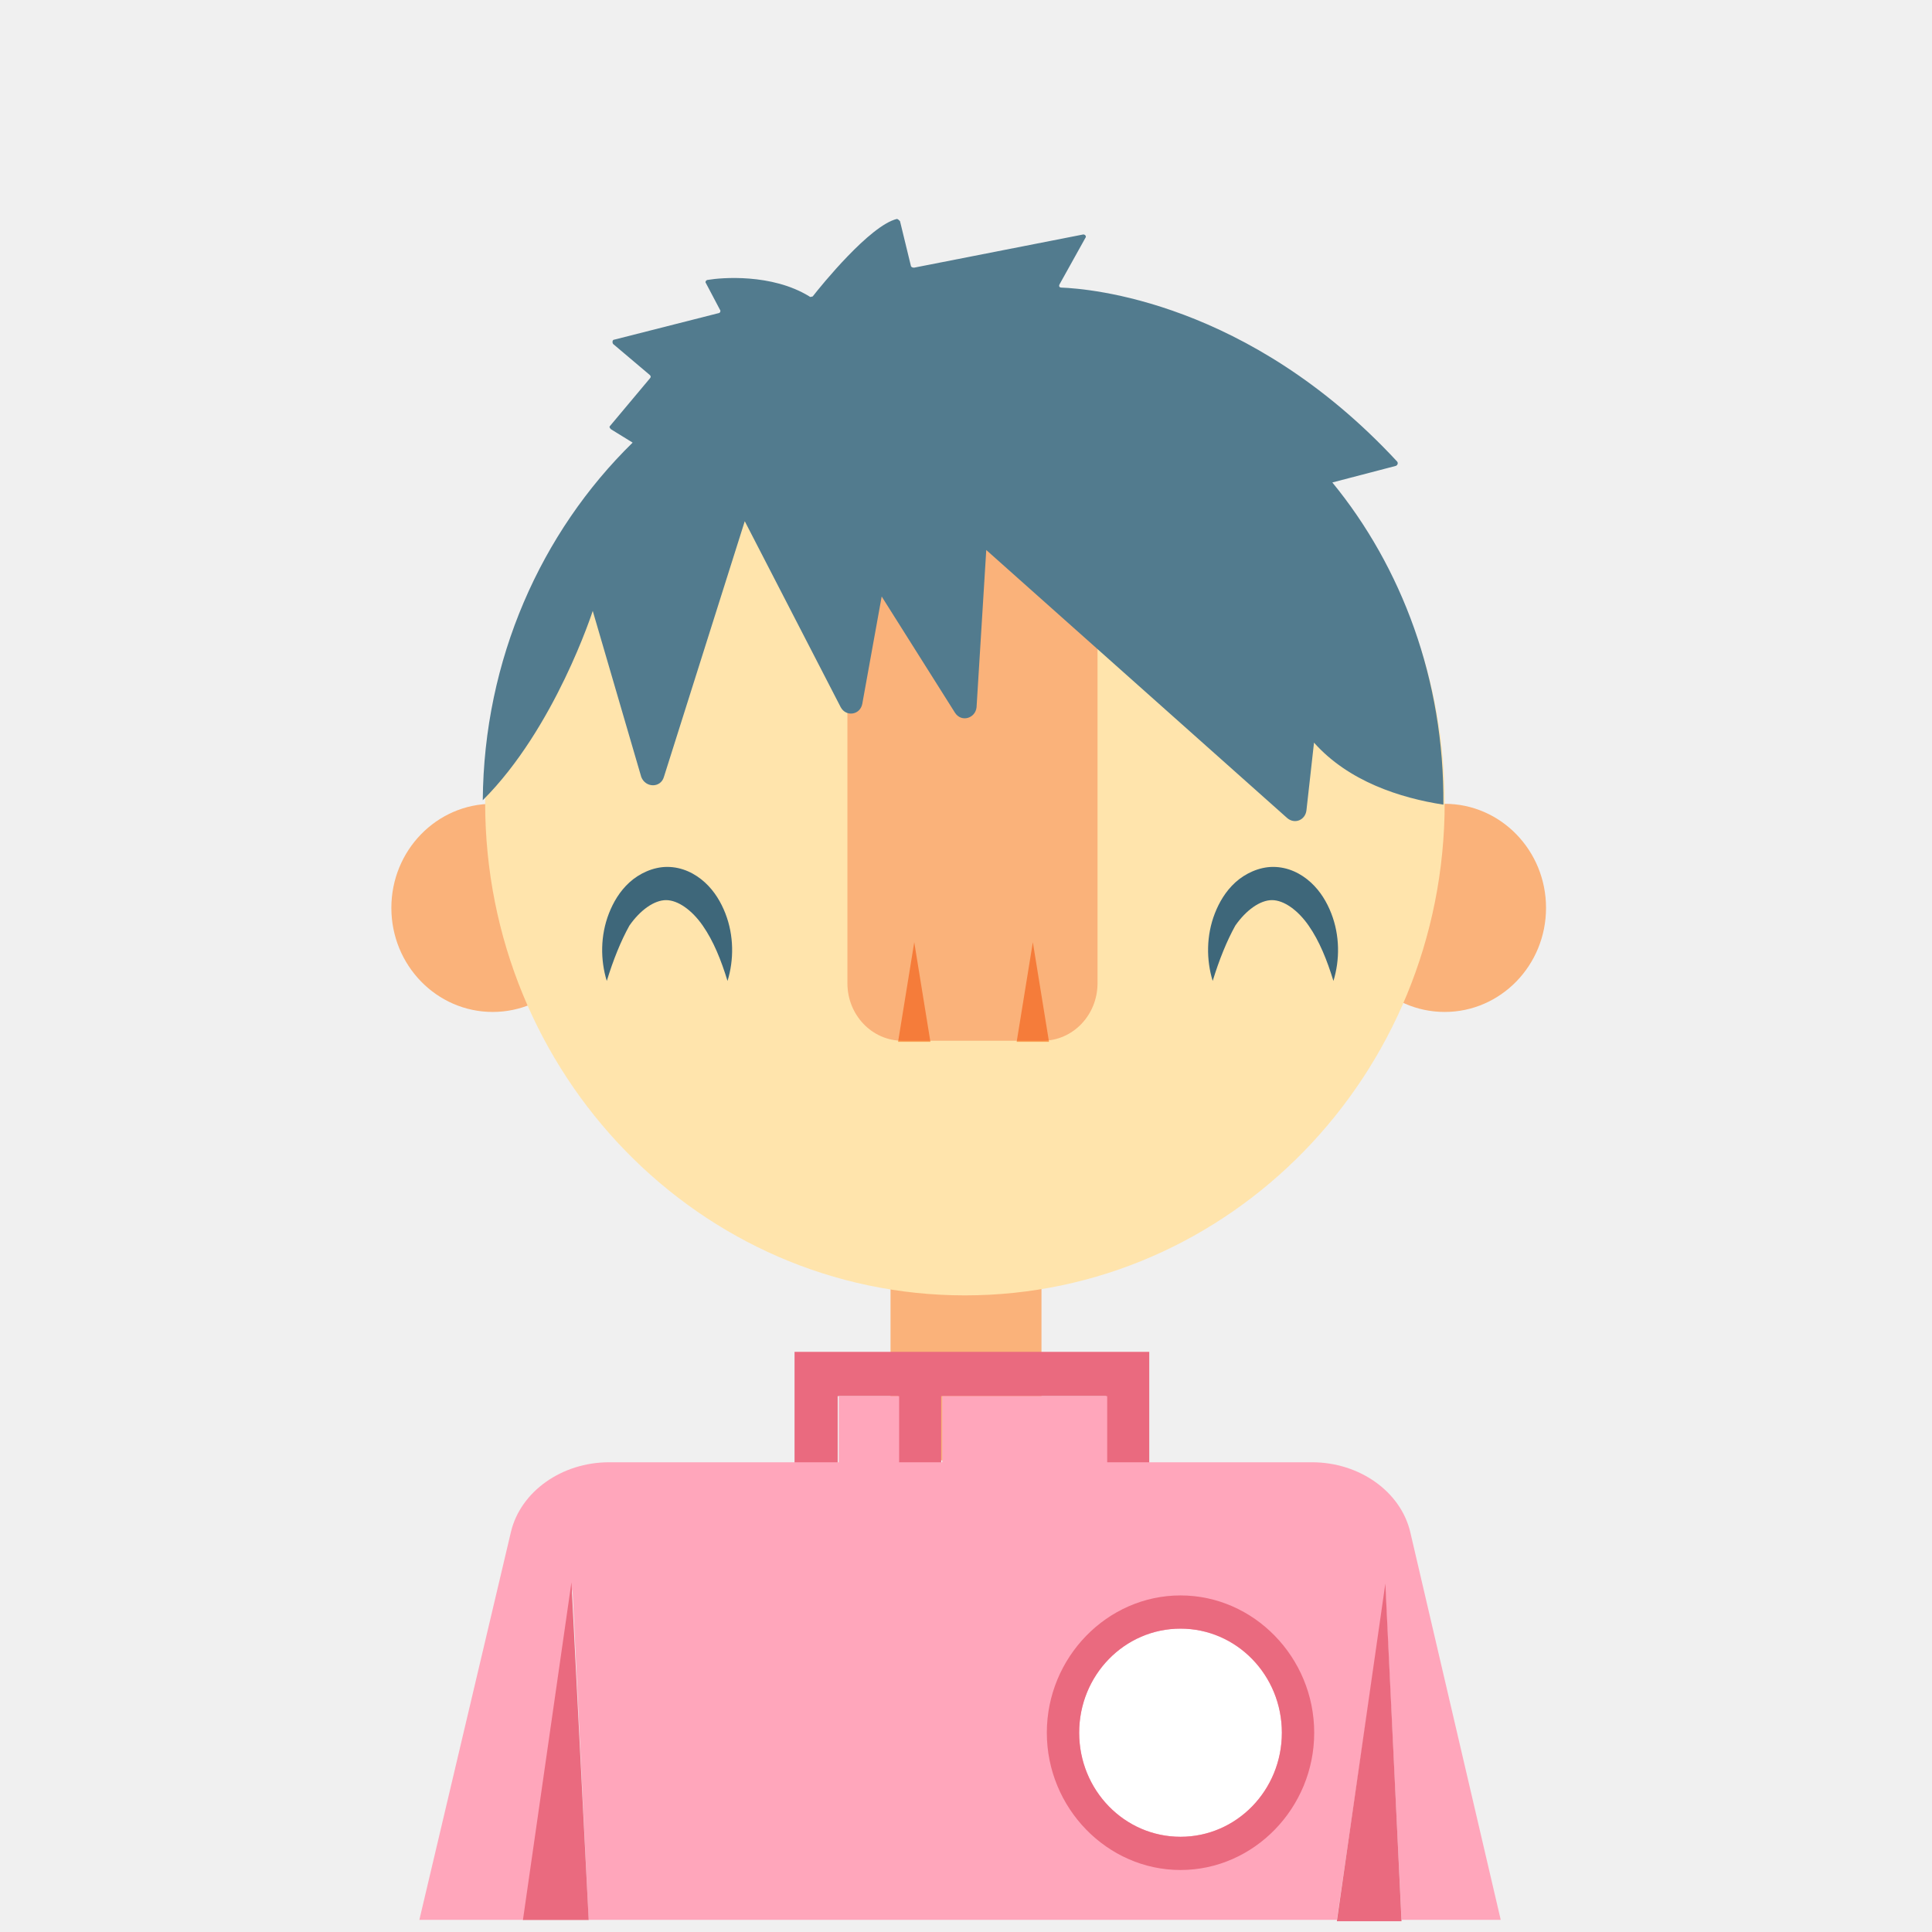
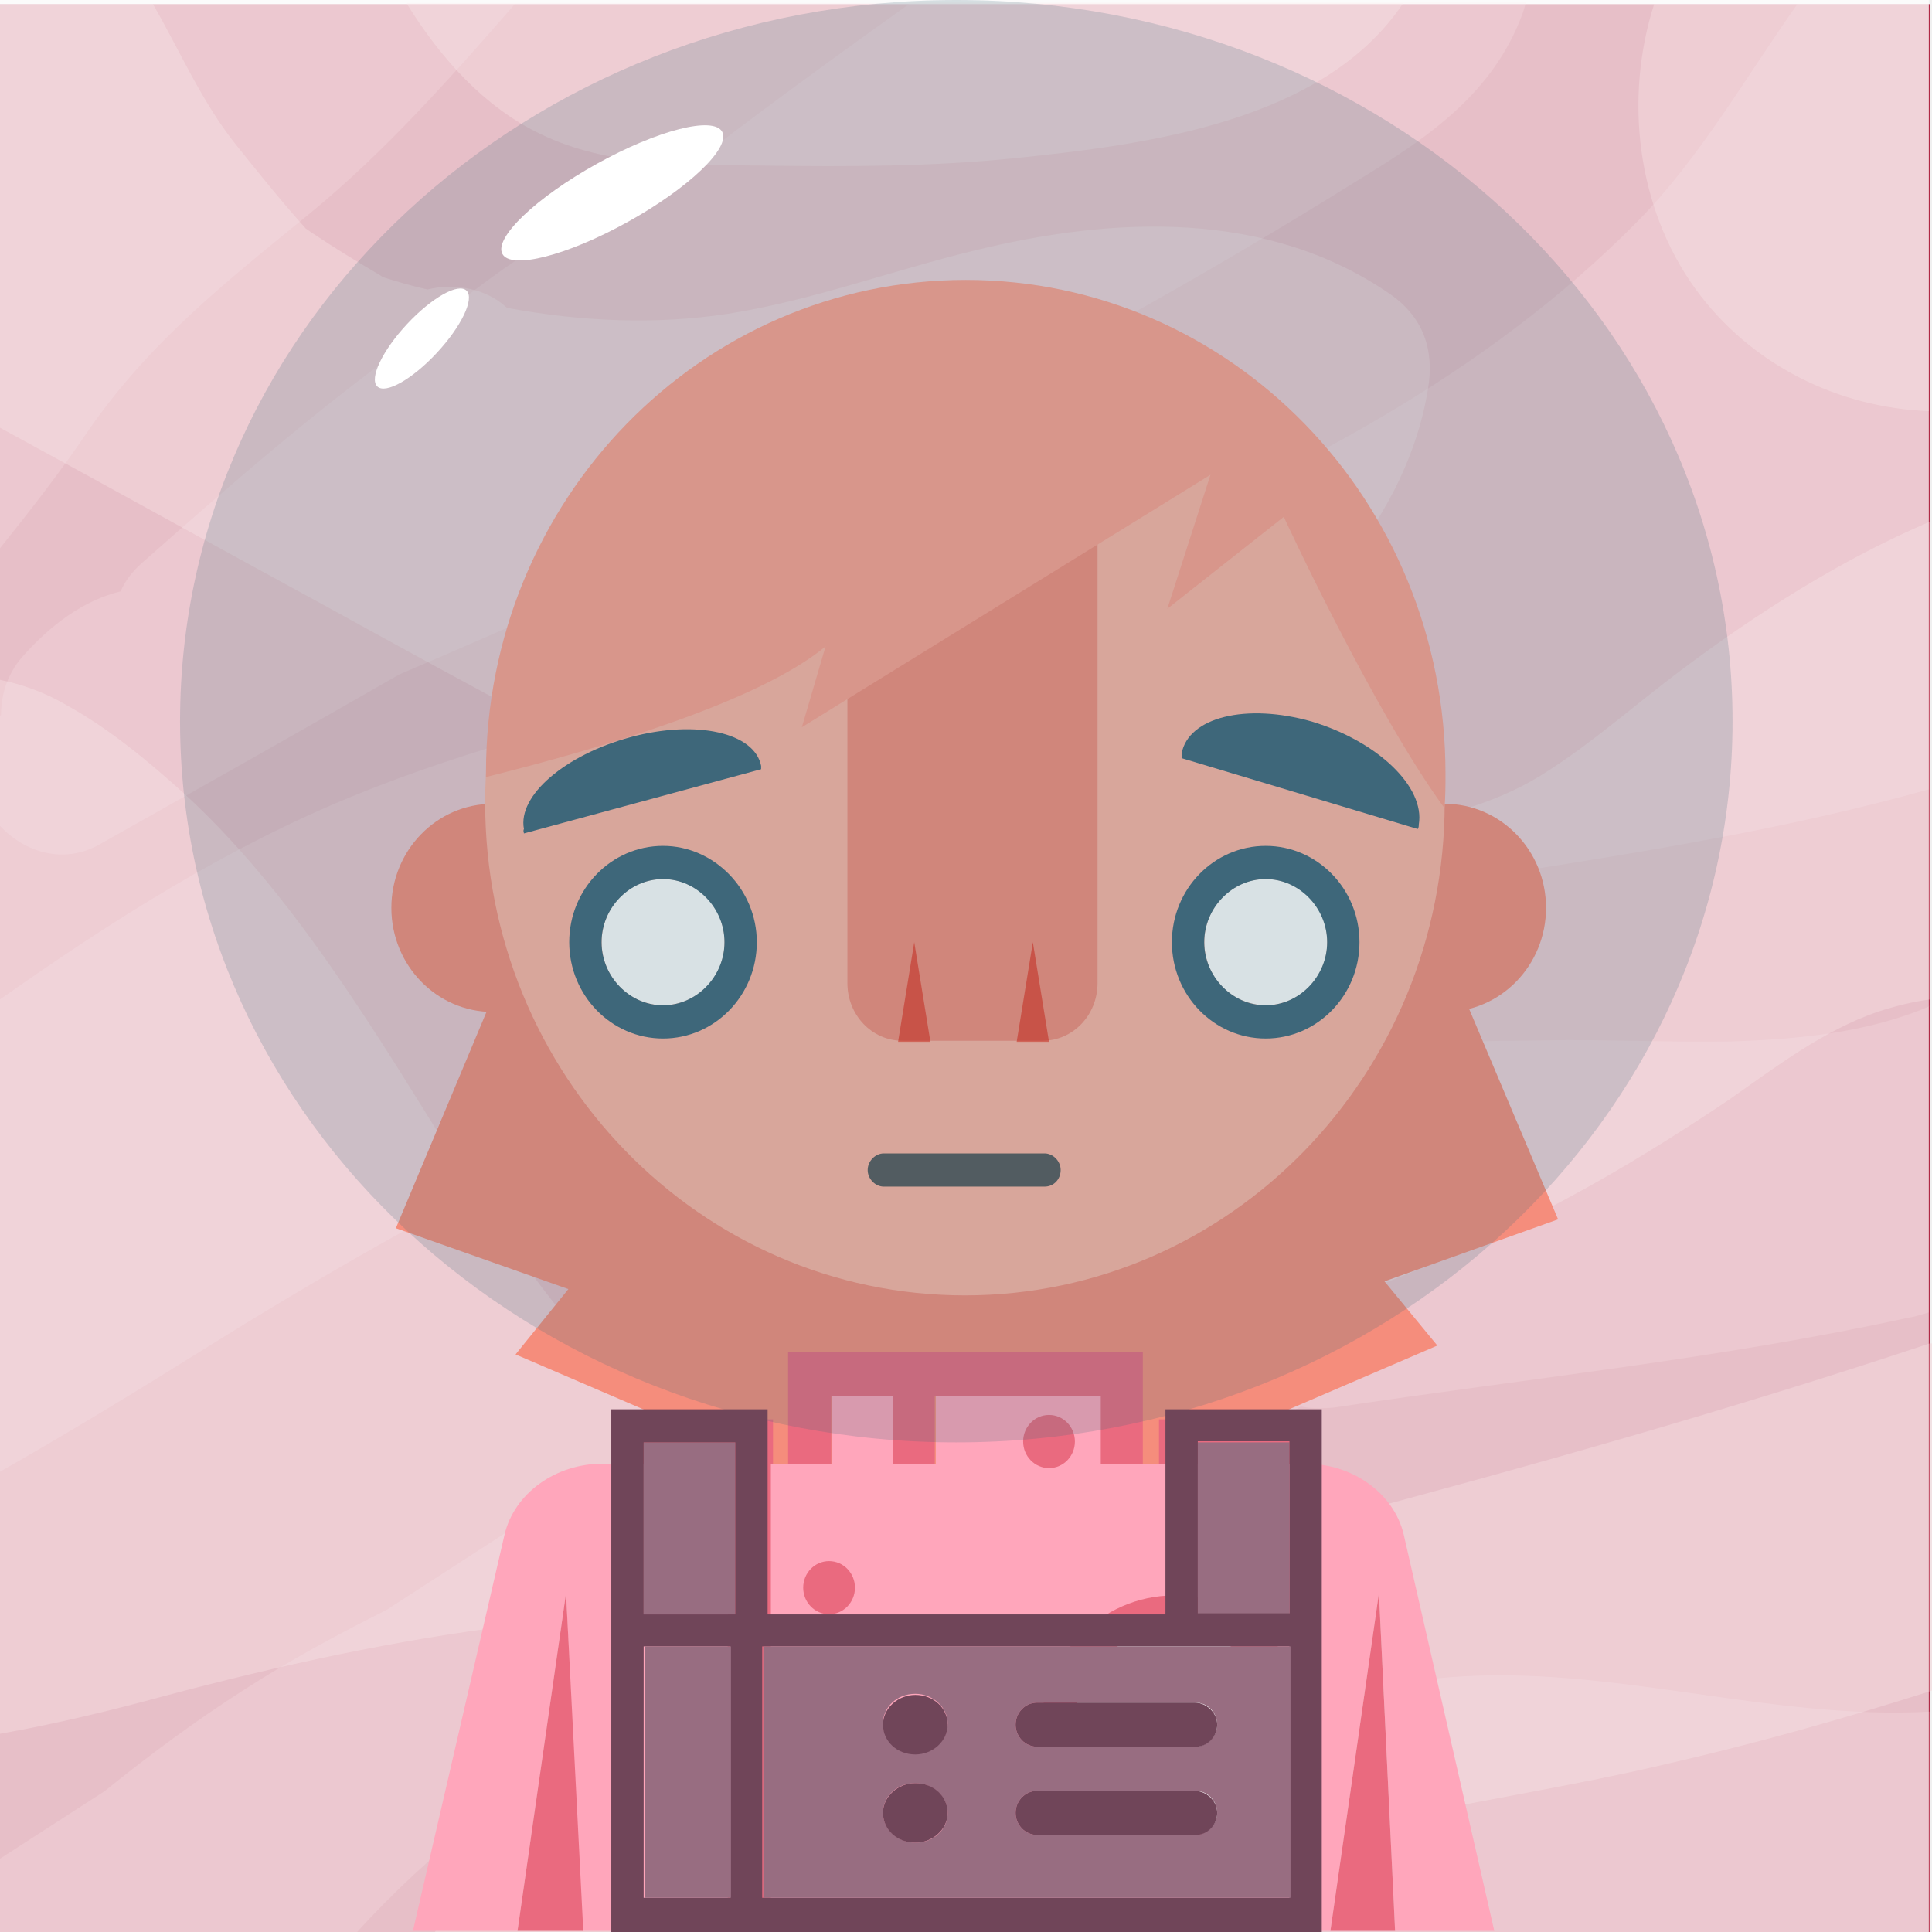
<svg xmlns="http://www.w3.org/2000/svg" width="3000" height="3000" viewBox="0 0 3000 3000" fill="none">
-   <path d="M765.067 1571.35C851.978 1571.35 922.433 1499 922.433 1409.74C922.433 1320.49 851.978 1248.14 765.067 1248.14C678.156 1248.14 607.701 1320.49 607.701 1409.74C607.701 1499 678.156 1571.35 765.067 1571.35Z" fill="#FAB27A" />
-   <path d="M2243.3 1571.35C2330.21 1571.35 2400.67 1499 2400.67 1409.74C2400.67 1320.49 2330.21 1248.14 2243.3 1248.14C2156.39 1248.14 2085.94 1320.49 2085.94 1409.74C2085.94 1499 2156.39 1571.35 2243.3 1571.35Z" fill="#FAB27A" />
-   <path d="M1617.19 1786.24H1382.81V2267.62H1617.19V1786.24Z" fill="#FAB27A" />
-   <path d="M1498.33 2011.46C1909.77 2011.46 2243.3 1668.94 2243.3 1246.42C2243.3 823.897 1909.77 481.375 1498.33 481.375C1086.89 481.375 753.348 823.897 753.348 1246.42C753.348 1668.94 1086.89 2011.46 1498.33 2011.46Z" fill="#FFE4AC" />
-   <path d="M1498.33 481.375C1436.38 481.375 1374.44 489.971 1315.85 503.725V1526.65C1315.85 1576.5 1354.35 1616.05 1401.23 1616.05H1618.86C1665.74 1616.05 1704.24 1576.5 1704.24 1526.65V512.321C1637.28 491.691 1568.64 481.375 1498.33 481.375Z" fill="#FAB27A" />
+   <path d="M2996.66 6.438H0V3003H2996.66V6.438Z" fill="#B02946" />
+   <path opacity="0.2" d="M0 6.438V851.314C46.823 792.929 93.645 732.826 135.452 671.005C232.441 530.193 351.171 437.462 481.605 330.994C598.662 234.829 698.997 121.492 799.331 6.438H0Z" fill="#F4C4C8" />
+   <path opacity="0.2" d="M2996.66 3003V2657.83C2745.82 2671.57 2500 2583.99 2249.16 2604.6C1913.04 2632.07 1622.07 2796.93 1359.53 3001.28H2996.66V3003Z" fill="#F4C4C8" />
+   <path opacity="0.2" d="M2996.66 1562.24C2901.34 1603.46 2792.64 1613.76 2688.96 1617.19C2591.97 1618.91 2494.98 1613.76 2397.99 1615.48C2312.71 1617.2 2204.01 1612.04 2127.09 1653.26C2123.75 1654.97 2122.07 1656.69 2118.73 1658.41C2056.86 1656.69 1993.31 1661.84 1931.44 1679.01C1779.26 1720.23 1645.48 1826.7 1513.38 1910.84C1209.03 2106.61 904.682 2302.37 600.334 2499.85C525.084 2537.63 451.505 2577.13 379.599 2623.49C304.348 2671.57 232.441 2724.81 162.207 2781.47C108.696 2815.82 53.512 2851.88 0 2886.23V3003H551.839C780.936 2748.85 1096.99 2587.43 1404.68 2453.48C1596.99 2371.06 1797.66 2302.37 1983.28 2204.49C1996.66 2197.62 2008.36 2190.75 2020.07 2183.88C2035.12 2187.31 2053.51 2187.31 2071.91 2185.6C2367.89 2140.95 2670.57 2110.04 2961.54 2046.5C2973.24 2044.78 2983.28 2041.35 2994.98 2037.92V1562.24H2996.66Z" fill="#F4C4C8" />
+   <path opacity="0.2" d="M2996.66 6.438H2790.97C2710.7 119.775 2638.8 246.85 2541.81 344.732C2306.02 583.427 1998.33 743.129 1692.31 865.052C1505.02 938.893 1312.71 1000.71 1118.73 1057.38C928.094 1114.05 732.441 1160.42 548.495 1235.97C354.515 1314.97 175.585 1428.3 0 1551.94V2285.2C108.696 2223.38 215.719 2158.12 322.742 2091.15C633.779 1897.11 953.177 1727.1 1295.99 1603.46C1635.45 1481.54 1984.95 1412.85 2339.46 1356.18C2558.53 1321.83 2780.94 1285.77 2994.98 1225.67V6.438H2996.66ZM1876.25 1179.3C1849.5 1184.46 1822.74 1189.61 1795.99 1196.48C1824.41 1184.46 1851.17 1170.72 1877.93 1156.98C1876.25 1165.57 1876.25 1172.44 1876.25 1179.3Z" fill="#F4C4C8" />
+   <path opacity="0.2" d="M1411.37 6.435C1290.97 92.296 1170.57 179.875 1053.51 270.888C914.716 324.122 790.97 403.114 675.585 499.279C670.569 504.431 665.552 509.582 660.535 514.734C506.689 622.919 362.876 748.277 219.064 875.352C204.013 889.09 193.98 902.828 187.291 918.283C130.435 932.02 78.595 969.799 33.445 1021.32C11.706 1047.07 1.672 1077.98 1.672 1110.61C0 1110.61 0 1112.33 0 1112.33V1282.33C38.462 1323.55 98.662 1342.44 153.846 1311.53C309.365 1223.95 464.883 1136.37 620.401 1047.07C1001.67 885.655 1374.58 703.629 1735.79 499.279C1862.88 428.873 1988.29 355.032 2112.04 277.756C2219.06 212.502 2319.4 143.813 2364.55 20.172C2366.22 15.021 2367.89 9.869 2369.57 3H1411.37V6.435Z" fill="#F4C4C8" />
+   <path opacity="0.3" d="M2996.66 2086C2687.29 2189.03 2376.26 2276.61 2060.2 2360.75C1841.14 2419.14 1633.78 2494.7 1434.78 2606.32C1341.14 2659.55 1247.49 2717.94 1145.49 2752.28C1038.46 2790.06 923.078 2802.08 821.071 2853.6C757.526 2886.23 705.687 2939.46 673.914 3003H1680.6C1714.05 2984.11 1749.16 2965.22 1784.28 2948.05C2031.77 2826.12 2309.37 2803.8 2575.25 2741.98C2719.06 2709.35 2859.53 2669.86 3000 2625.21V2086H2996.66Z" fill="#F4C4C8" />
+   <path opacity="0.3" d="M2996.65 810.097C2859.53 868.483 2727.42 952.627 2608.7 1041.92C2540.13 1093.44 2476.59 1150.11 2404.68 1196.47C2329.43 1246.27 2249.16 1265.16 2163.88 1284.05C1986.62 1323.55 1841.14 1405.98 1702.34 1522.75C1581.94 1624.06 1476.59 1768.31 1536.79 1934.88C1600.33 2110.04 1782.61 2108.32 1929.77 2067.11C2102.01 2017.31 2270.9 1948.62 2429.77 1862.76C2516.72 1816.39 2602.01 1763.16 2683.95 1708.21C2757.52 1656.69 2831.1 1600.02 2916.39 1570.83C2943.14 1562.24 2969.9 1555.37 2996.65 1551.94V810.097V810.097Z" fill="#F4C4C8" />
+   <path opacity="0.3" d="M1242.47 2221.66C1209.03 2238.83 1175.59 2252.57 1140.47 2262.87C1033.44 2247.42 908.027 2080.85 859.532 2022.46C759.197 1895.39 678.93 1752.86 590.301 1615.48C501.672 1478.1 404.682 1340.72 284.281 1230.82C229.097 1181.02 168.896 1131.22 103.679 1095.16C68.562 1074.55 33.445 1062.53 0 1055.66V2692.18C86.957 2676.72 172.241 2656.12 254.181 2633.79C434.783 2585.71 615.385 2546.21 797.659 2523.89C801.003 2523.89 802.676 2523.89 806.02 2525.61C819.398 2530.76 831.104 2534.19 844.482 2539.35C1030.1 2599.45 1239.13 2592.58 1384.62 2444.9C1394.65 2434.59 1401.34 2424.29 1408.03 2413.99C1494.98 2314.39 1356.19 2159.84 1242.47 2221.66Z" fill="#F4C4C8" />
+   <path opacity="0.3" d="M0 664.136C167.224 755.149 334.448 847.879 501.672 938.892C617.057 1002.43 732.441 1065.97 849.498 1127.79C954.85 1186.17 1061.87 1249.71 1180.6 1273.75C1403.01 1318.4 1628.76 1242.84 1816.05 1119.2C1993.31 1000.71 2180.6 828.99 2217.39 604.033C2227.42 543.93 2210.7 494.13 2160.54 458.069C1968.23 324.125 1727.42 336.146 1511.71 389.38C1384.62 420.29 1260.87 466.655 1130.43 487.262C1018.39 504.434 903.01 499.282 790.97 478.676C789.298 478.676 787.625 478.676 785.953 476.958C754.181 447.765 705.686 439.179 663.88 449.483C640.468 444.331 617.057 437.462 595.318 430.593C591.973 428.876 590.301 427.159 586.957 425.441C551.839 404.835 518.395 384.228 484.95 361.904C481.605 360.187 478.261 356.752 474.916 355.035C434.783 310.387 397.993 264.022 366.221 224.526C312.709 157.554 279.264 78.562 237.458 6.438H0V664.136ZM1943.14 634.943C1941.47 640.095 1938.13 643.529 1936.45 648.681C1933.11 641.812 1928.09 634.944 1923.08 628.075C1929.77 629.792 1936.45 633.226 1943.14 634.943Z" fill="#F4C4C8" />
+   <path opacity="0.3" d="M632.107 6.436C685.619 92.297 752.508 166.138 837.793 207.352C946.488 260.586 1070.23 255.434 1187.29 257.151C1317.73 258.869 1449.83 258.868 1580.27 245.131C1777.59 224.524 2055.18 190.179 2178.93 4.719H632.107V6.436Z" fill="#F4C4C8" />
+   <path opacity="0.3" d="M2632.11 447.766C2719.06 567.972 2856.19 633.226 2994.98 638.378V6.438H2568.56C2521.74 152.402 2541.81 322.408 2632.11 447.766Z" fill="#F4C4C8" />
+   <rect width="2995" height="3003" fill="white" fill-opacity="0.7" />
+   <path d="M2149.86 1989.67L2419.39 1893.39L2231.89 1449.84L800.532 1463.59L614.706 1907.14L882.563 2001.7L800.532 2103.13L1500.31 2403.99L2231.89 2089.38L2149.86 1989.67Z" fill="#F58D7C" />
+   <path d="M765.067 1571.35C851.978 1571.35 922.433 1499 922.433 1409.74C922.433 1320.49 851.978 1248.14 765.067 1248.14C678.156 1248.14 607.701 1320.49 607.701 1409.74C607.701 1499 678.156 1571.35 765.067 1571.35Z" fill="#F58D7C" />
+   <path d="M2243.3 1571.35C2330.21 1571.35 2400.67 1499 2400.67 1409.74C2400.67 1320.49 2330.21 1248.14 2243.3 1248.14C2156.39 1248.14 2085.94 1320.49 2085.94 1409.74C2085.94 1499 2156.39 1571.35 2243.3 1571.35Z" fill="#F58D7C" />
+   <path d="M1617.19 1786.24H1382.81V2267.62H1617.19V1786.24Z" fill="#F58D7C" />
+   <path d="M1498.33 2011.46C1909.77 2011.46 2243.3 1668.94 2243.3 1246.42C2243.3 823.897 1909.77 481.375 1498.33 481.375C1086.89 481.375 753.348 823.897 753.348 1246.42C753.348 1668.94 1086.89 2011.46 1498.33 2011.46Z" fill="#FFB5A4" />
+   <path d="M1498.33 481.375C1436.38 481.375 1374.44 489.971 1315.85 503.725V1526.65C1315.85 1576.5 1354.35 1616.05 1401.23 1616.05H1618.86C1665.74 1616.05 1704.24 1576.5 1704.24 1526.65V512.321C1637.28 491.691 1568.64 481.375 1498.33 481.375Z" fill="#F58D7C" />
  <g style="mix-blend-mode:multiply">
-     <path d="M1419.64 1463.04L1444.75 1617.77H1394.53L1419.64 1463.04Z" fill="#FAB27A" />
+     <path d="M1419.64 1463.04L1444.75 1617.77H1394.53L1419.64 1463.04Z" fill="#F58D7C" />
  </g>
  <g style="mix-blend-mode:multiply">
-     <path d="M1603.79 1463.04L1628.91 1617.77H1578.68L1603.79 1463.04Z" fill="#FAB27A" />
+     <path d="M1603.79 1463.04L1628.91 1617.77H1578.68L1603.79 1463.04Z" fill="#F58D7C" />
  </g>
-   <path d="M982.349 687.278L948.867 666.648C947.193 664.928 945.519 663.209 947.193 661.49L1009.14 587.564C1010.81 585.845 1010.81 584.126 1009.14 582.407L952.215 534.269C950.541 532.55 950.541 527.393 953.89 527.393L1116.28 486.132C1117.95 486.132 1119.63 482.693 1117.95 480.974L1096.19 439.713C1094.51 437.994 1096.19 434.556 1099.54 434.556C1119.63 431.117 1198.31 424.241 1256.9 460.344C1258.58 462.063 1260.25 460.344 1261.93 460.344C1275.32 443.152 1350.65 350.315 1392.51 340C1394.18 340 1395.85 341.719 1397.53 343.438L1414.27 412.206C1414.27 413.926 1415.94 415.645 1419.29 415.645L1682.13 364.069C1685.47 364.069 1687.15 367.507 1685.47 369.226L1645.3 441.433C1643.62 444.871 1645.3 446.59 1648.64 446.59C1690.5 448.309 1938.26 467.221 2169.29 716.504C2170.97 718.224 2170.97 721.662 2167.62 723.381L2068.84 749.169C2175.99 879.828 2242.95 1055.19 2241.28 1249.46C2174.31 1239.14 2093.96 1213.35 2040.39 1153.18L2028.67 1258.05C2026.99 1273.52 2010.25 1280.4 1998.53 1270.09L1531.46 854.04L1516.39 1098.17C1514.72 1115.36 1492.95 1122.23 1482.91 1106.76L1369.07 926.246L1338.93 1093.01C1335.59 1110.2 1313.82 1113.64 1305.45 1098.17L1156.46 809.341L1030.9 1206.48C1025.88 1223.67 1002.44 1223.67 995.742 1206.48L920.407 948.596C920.407 948.596 861.814 1130.83 749.648 1242.58C751.322 1024.24 840.05 826.533 982.349 687.278Z" fill="#527B8E" />
-   <path d="M942.194 1523.21C932.15 1490.55 932.149 1452.72 945.542 1418.34C952.239 1401.15 962.283 1383.96 977.35 1370.2C992.417 1356.45 1014.18 1346.13 1035.94 1346.13C1059.38 1346.13 1079.47 1356.45 1094.54 1370.2C1109.6 1383.96 1119.65 1401.15 1126.35 1418.34C1139.74 1452.72 1139.74 1490.55 1129.69 1523.21C1119.65 1490.55 1107.93 1461.32 1091.19 1437.25C1074.45 1413.18 1052.69 1397.71 1034.27 1397.71C1015.85 1397.71 994.091 1413.18 977.35 1437.25C963.958 1461.32 952.239 1490.55 942.194 1523.21Z" fill="#3E677A" />
-   <path d="M1883.05 1523.21C1873 1490.55 1873 1452.72 1886.39 1418.34C1893.09 1401.15 1903.13 1383.96 1918.2 1370.2C1933.27 1356.45 1955.03 1346.13 1976.8 1346.13C2000.23 1346.13 2020.32 1356.45 2035.39 1370.2C2050.46 1383.96 2060.5 1401.15 2067.2 1418.34C2080.59 1452.72 2080.59 1490.55 2070.55 1523.21C2060.5 1490.55 2048.78 1461.32 2032.04 1437.25C2015.3 1413.18 1993.54 1397.71 1975.12 1397.71C1956.71 1397.71 1934.94 1413.18 1918.2 1437.25C1904.81 1461.32 1893.09 1490.55 1883.05 1523.21Z" fill="#3E677A" />
-   <path d="M1300.74 2272.78V2167.91H1394.49V2272.78H1461.45V2167.91H1717.59V2272.78H1784.55V2099.14H1233.77V2272.78H1300.74Z" fill="#EA6A7F" />
-   <path d="M2189.69 2378.36C2174.62 2316.07 2111.01 2270.61 2037.34 2270.61H1786.23H1719.26V2167.91H1463.13V2270.61H1396.16V2167.91H1302.41V2270.61H1235.45H945.827C872.166 2270.61 808.55 2316.07 793.483 2378.36L651.184 2981.09H813.572L888.907 2467.59L914.019 2981.09H2075.85L2151.18 2467.59L2176.3 2981.09H2330.31L2189.69 2378.36Z" fill="#FFA6BB" />
-   <path d="M812 2981.36H914.121L887.335 2457L812 2981.36Z" fill="#EA6A7F" />
-   <path d="M2075.85 2983.28H2176.29L2151.18 2458.92L2075.85 2983.28Z" fill="#EA6A7F" />
-   <path d="M1833.1 2852.15C1920.01 2852.15 1990.47 2779.8 1990.47 2690.55C1990.47 2601.29 1920.01 2528.94 1833.1 2528.94C1746.19 2528.94 1675.74 2601.29 1675.74 2690.55C1675.74 2779.8 1746.19 2852.15 1833.1 2852.15Z" fill="white" />
-   <path d="M1833.1 2477.37C1719.26 2477.37 1625.51 2573.64 1625.51 2690.55C1625.51 2807.45 1719.26 2903.73 1833.1 2903.73C1946.94 2903.73 2040.69 2807.45 2040.69 2690.55C2040.69 2573.64 1946.94 2477.37 1833.1 2477.37ZM1833.1 2852.15C1746.05 2852.15 1675.74 2779.94 1675.74 2690.55C1675.74 2601.15 1746.05 2528.94 1833.1 2528.94C1920.16 2528.94 1990.47 2601.15 1990.47 2690.55C1990.47 2779.94 1920.16 2852.15 1833.1 2852.15Z" fill="#EA6A7F" />
+   <path d="M1499.58 434.674C1087.75 434.674 754.607 776.795 754.607 1199.72C754.607 1203.16 754.607 1204.87 754.607 1206.59C933.736 1161.89 1178.16 1089.69 1281.95 1003.73L1245.12 1129.23L1879.61 737.253L1812.64 945.276L1993.45 802.583C1993.45 802.583 2132.4 1103.44 2242.89 1254.73C2244.56 1237.54 2244.56 1220.35 2244.56 1201.44C2244.56 776.795 1911.41 434.674 1499.58 434.674Z" fill="#FFA190" />
+   <path d="M1980.81 1559.61C2032.83 1550.94 2068.16 1500.61 2059.71 1447.18C2051.27 1393.76 2002.25 1357.48 1950.23 1366.15C1898.21 1374.82 1862.88 1425.16 1871.33 1478.58C1879.77 1532 1928.78 1568.28 1980.81 1559.61Z" fill="white" />
+   <path d="M1044.97 1559.62C1096.99 1550.95 1132.32 1500.62 1123.87 1447.19C1115.43 1393.77 1066.42 1357.49 1014.39 1366.16C962.373 1374.83 927.045 1425.17 935.488 1478.59C943.931 1532.01 992.947 1568.29 1044.97 1559.62Z" fill="white" />
+   <path d="M1965.35 1313.47C1885 1313.47 1819.71 1380.51 1819.71 1463.04C1819.71 1545.56 1885 1612.61 1965.35 1612.61C2045.71 1612.61 2111 1545.56 2111 1463.04C2111 1380.51 2045.71 1313.47 1965.35 1313.47ZM1965.35 1561.03C1913.46 1561.03 1869.93 1516.33 1869.93 1463.04C1869.93 1409.74 1913.46 1365.04 1965.35 1365.04C2017.25 1365.04 2060.78 1409.74 2060.78 1463.04C2060.78 1516.33 2017.25 1561.03 1965.35 1561.03Z" fill="#3E677A" />
+   <path d="M1029.53 1313.47C949.175 1313.47 883.885 1380.51 883.885 1463.04C883.885 1545.56 949.175 1612.61 1029.53 1612.61C1109.89 1612.61 1175.18 1545.56 1175.18 1463.04C1175.18 1380.51 1108.22 1313.47 1029.53 1313.47ZM1029.53 1561.03C977.635 1561.03 934.108 1516.33 934.108 1463.04C934.108 1409.74 977.635 1365.04 1029.53 1365.04C1081.43 1365.04 1124.96 1409.74 1124.96 1463.04C1124.96 1516.33 1081.43 1561.03 1029.53 1561.03Z" fill="#3E677A" />
+   <path d="M1621.88 1842.58H1372.44C1359.05 1842.58 1347.33 1830.54 1347.33 1816.79C1347.33 1803.04 1359.05 1791 1372.44 1791H1621.88C1635.28 1791 1647 1803.04 1647 1816.79C1647 1830.54 1636.95 1842.58 1621.88 1842.58Z" fill="#58595B" />
+   <path d="M1290.74 2272.78V2167.91H1384.49V2272.78H1451.45V2167.91H1707.59V2272.78H1774.55V2099.14H1223.77V2272.78H1290.74Z" fill="#EA6A7F" />
+   <path d="M2179.69 2382.81C2164.62 2319.2 2101.01 2272.78 2027.34 2272.78H1776.23H1709.26V2167.91H1453.13V2272.78H1386.16V2167.91H1292.41V2272.78H1225.45H935.827C862.166 2272.78 798.55 2319.2 783.483 2382.81L641.184 2998.28H803.572L878.907 2473.93L904.019 2998.28H2065.85L2141.18 2473.93L2166.3 2998.28H2320.31L2179.69 2382.81Z" fill="#FFA6BB" />
+   <path d="M803.572 2998.28H905.692L878.906 2473.92L803.572 2998.28Z" fill="#EA6A7F" />
+   <path d="M2065.85 2998.28H2166.29L2141.18 2473.92L2065.85 2998.28Z" fill="#EA6A7F" />
+   <path d="M1823.1 2852.15C1910.01 2852.15 1980.47 2779.8 1980.47 2690.55C1980.47 2601.29 1910.01 2528.94 1823.1 2528.94C1736.19 2528.94 1665.74 2601.29 1665.74 2690.55C1665.74 2779.8 1736.19 2852.15 1823.1 2852.15Z" fill="white" />
+   <path d="M1823.1 2477.37C1709.26 2477.37 1615.51 2573.64 1615.51 2690.55C1615.51 2807.45 1709.26 2903.73 1823.1 2903.73C1936.94 2903.73 2030.69 2807.45 2030.69 2690.55C2030.69 2573.64 1936.94 2477.37 1823.1 2477.37ZM1823.1 2852.15C1736.05 2852.15 1665.74 2779.94 1665.74 2690.55C1665.74 2601.15 1736.05 2528.94 1823.1 2528.94C1910.16 2528.94 1980.47 2601.15 1980.47 2690.55C1980.47 2779.94 1910.16 2852.15 1823.1 2852.15Z" fill="#EA6A7F" />
+   <path d="M1628.91 2279.65C1651.1 2279.65 1669.09 2261.18 1669.09 2238.39C1669.09 2215.6 1651.1 2197.13 1628.91 2197.13C1606.72 2197.13 1588.73 2215.6 1588.73 2238.39C1588.73 2261.18 1606.72 2279.65 1628.91 2279.65Z" fill="#EA6A7F" />
+   <path d="M1287.39 2506.59C1309.58 2506.59 1327.57 2488.12 1327.57 2465.33C1327.57 2442.54 1309.58 2424.07 1287.39 2424.07C1265.2 2424.07 1247.21 2442.54 1247.21 2465.33C1247.21 2488.12 1265.2 2506.59 1287.39 2506.59Z" fill="#EA6A7F" />
+   <path d="M1287.39 2778.22C1309.58 2778.22 1327.57 2759.75 1327.57 2736.96C1327.57 2714.17 1309.58 2695.7 1287.39 2695.7C1265.2 2695.7 1247.21 2714.17 1247.21 2736.96C1247.21 2759.75 1265.2 2778.22 1287.39 2778.22Z" fill="#EA6A7F" />
+   <path d="M984.376 2272.78H1130.02V2991.41H1196.99V2272.78H1200.34V2204.01H984.376V2272.78Z" fill="#EA6A7F" />
+   <path d="M2015.62 2204.01H1799.67V2272.78H2015.62V2204.01Z" fill="#EA6A7F" />
+   <path d="M813.571 1294.15L1181.87 1194.44C1181.87 1192.72 1181.87 1191 1181.87 1189.28C1171.83 1137.7 1081.43 1117.07 979.308 1144.58C877.187 1172.09 803.526 1235.7 813.571 1287.27C811.897 1290.71 813.571 1292.43 813.571 1294.15Z" fill="#3E677A" />
+   <path d="M2201.41 1287.28L1834.78 1177.25C1834.78 1175.53 1834.78 1172.09 1834.78 1170.37C1844.82 1113.64 1935.22 1091.29 2037.34 1120.52C2139.46 1151.46 2213.13 1221.95 2203.08 1280.4C2203.08 1282.12 2203.08 1285.56 2201.41 1287.28Z" fill="#3E677A" />
+   <path opacity="0.2" d="M1484.93 2239.73C2150.63 2239.73 2690.29 1738.35 2690.29 1119.86C2690.29 501.38 2150.63 0 1484.93 0C819.232 0 279.575 501.38 279.575 1119.86C279.575 1738.35 819.232 2239.73 1484.93 2239.73Z" fill="#3E677A" />
+   <path d="M1141.74 2239.73H999.441V2506.85H1141.74V2239.73Z" fill="#986D81" />
+   <path d="M2002.23 2239.73H1859.93V2506.85H2002.23V2239.73Z" fill="#986D81" />
+   <path d="M2002.23 2188.36H1859.93H1809.71V2239.73V2506.85H1191.96V2239.73V2188.36H1141.74H999.441H949.218V2239.73V2506.85V2558.22V2609.59V2948.63V3000H999.441H2002.23H2052.45V2948.63V2609.59V2558.22V2506.85V2239.73V2188.36H2002.23ZM2002.23 2946.92H999.441V2556.51H1133.37V2946.92H1183.59V2556.51H1859.93H2002.23V2946.92ZM999.441 2239.73H1141.74V2506.85H999.441V2239.73ZM2002.23 2505.14H1859.93V2238.01H2002.23V2505.14Z" fill="#704559" />
+   <path d="M2002.23 2556.51H1859.93H1185.27V2946.92H1135.05V2556.51H1001.12V2946.92H2003.91V2556.51H2002.23ZM1421.32 2861.3C1394.53 2861.3 1371.09 2840.75 1371.09 2815.07C1371.09 2789.38 1392.86 2768.84 1421.32 2768.84C1448.1 2768.84 1471.54 2789.38 1471.54 2815.07C1471.54 2840.75 1449.78 2861.3 1421.32 2861.3ZM1421.32 2722.6C1394.53 2722.6 1371.09 2702.05 1371.09 2676.37C1371.09 2650.68 1392.86 2630.14 1421.32 2630.14C1448.1 2630.14 1471.54 2650.68 1471.54 2676.37C1471.54 2702.05 1449.78 2722.6 1421.32 2722.6ZM1854.91 2849.31H1610.49C1592.08 2849.31 1577.01 2833.9 1577.01 2815.07C1577.01 2796.23 1592.08 2780.82 1610.49 2780.82H1856.59C1875 2780.82 1890.07 2796.23 1890.07 2815.07C1890.07 2833.9 1873.33 2849.31 1854.91 2849.31ZM1854.91 2712.33H1610.49C1592.08 2712.33 1577.01 2696.92 1577.01 2678.08C1577.01 2659.25 1592.08 2643.84 1610.49 2643.84H1856.59C1875 2643.84 1890.07 2659.25 1890.07 2678.08C1890.07 2696.92 1873.33 2712.33 1854.91 2712.33Z" fill="#986D81" />
+   <path d="M1421.32 2631.85C1394.53 2631.85 1371.09 2652.4 1371.09 2678.08C1371.09 2703.77 1392.86 2724.32 1421.32 2724.32C1448.1 2724.32 1471.54 2703.77 1471.54 2678.08C1471.54 2652.4 1449.78 2631.85 1421.32 2631.85Z" fill="#704559" />
+   <path d="M1854.91 2643.83H1610.49C1592.08 2643.83 1577.01 2659.24 1577.01 2678.08C1577.01 2696.92 1592.08 2712.33 1610.49 2712.33H1856.58C1875 2712.33 1890.07 2696.92 1890.07 2678.08C1890.07 2659.24 1873.33 2643.83 1854.91 2643.83Z" fill="#704559" />
+   <path d="M1421.32 2768.84C1394.53 2768.84 1371.09 2789.39 1371.09 2815.07C1371.09 2840.76 1392.86 2861.3 1421.32 2861.3C1448.1 2861.3 1471.54 2840.76 1471.54 2815.07C1471.54 2789.39 1449.78 2768.84 1421.32 2768.84Z" fill="#704559" />
+   <path d="M1854.91 2780.82H1610.49C1592.08 2780.82 1577.01 2796.23 1577.01 2815.07C1577.01 2833.9 1592.08 2849.31 1610.49 2849.31H1856.58C1875 2849.31 1890.07 2833.9 1890.07 2815.07C1890.07 2796.23 1873.33 2780.82 1854.91 2780.82Z" fill="#704559" />
+   <path d="M974.717 344.636C1068.99 292.32 1134.69 229.693 1121.46 204.755C1108.24 179.817 1021.09 202.011 926.814 254.328C832.54 306.644 766.839 369.27 780.067 394.208C793.295 419.146 880.443 396.952 974.717 344.636Z" fill="white" />
+   <path d="M678.133 548.119C716.411 507.05 737.133 463.706 724.418 451.308C711.703 438.91 670.365 462.152 632.088 503.222C593.81 544.292 573.087 587.636 585.802 600.034C598.517 612.432 639.855 589.189 678.133 548.119Z" fill="white" />
</svg>
